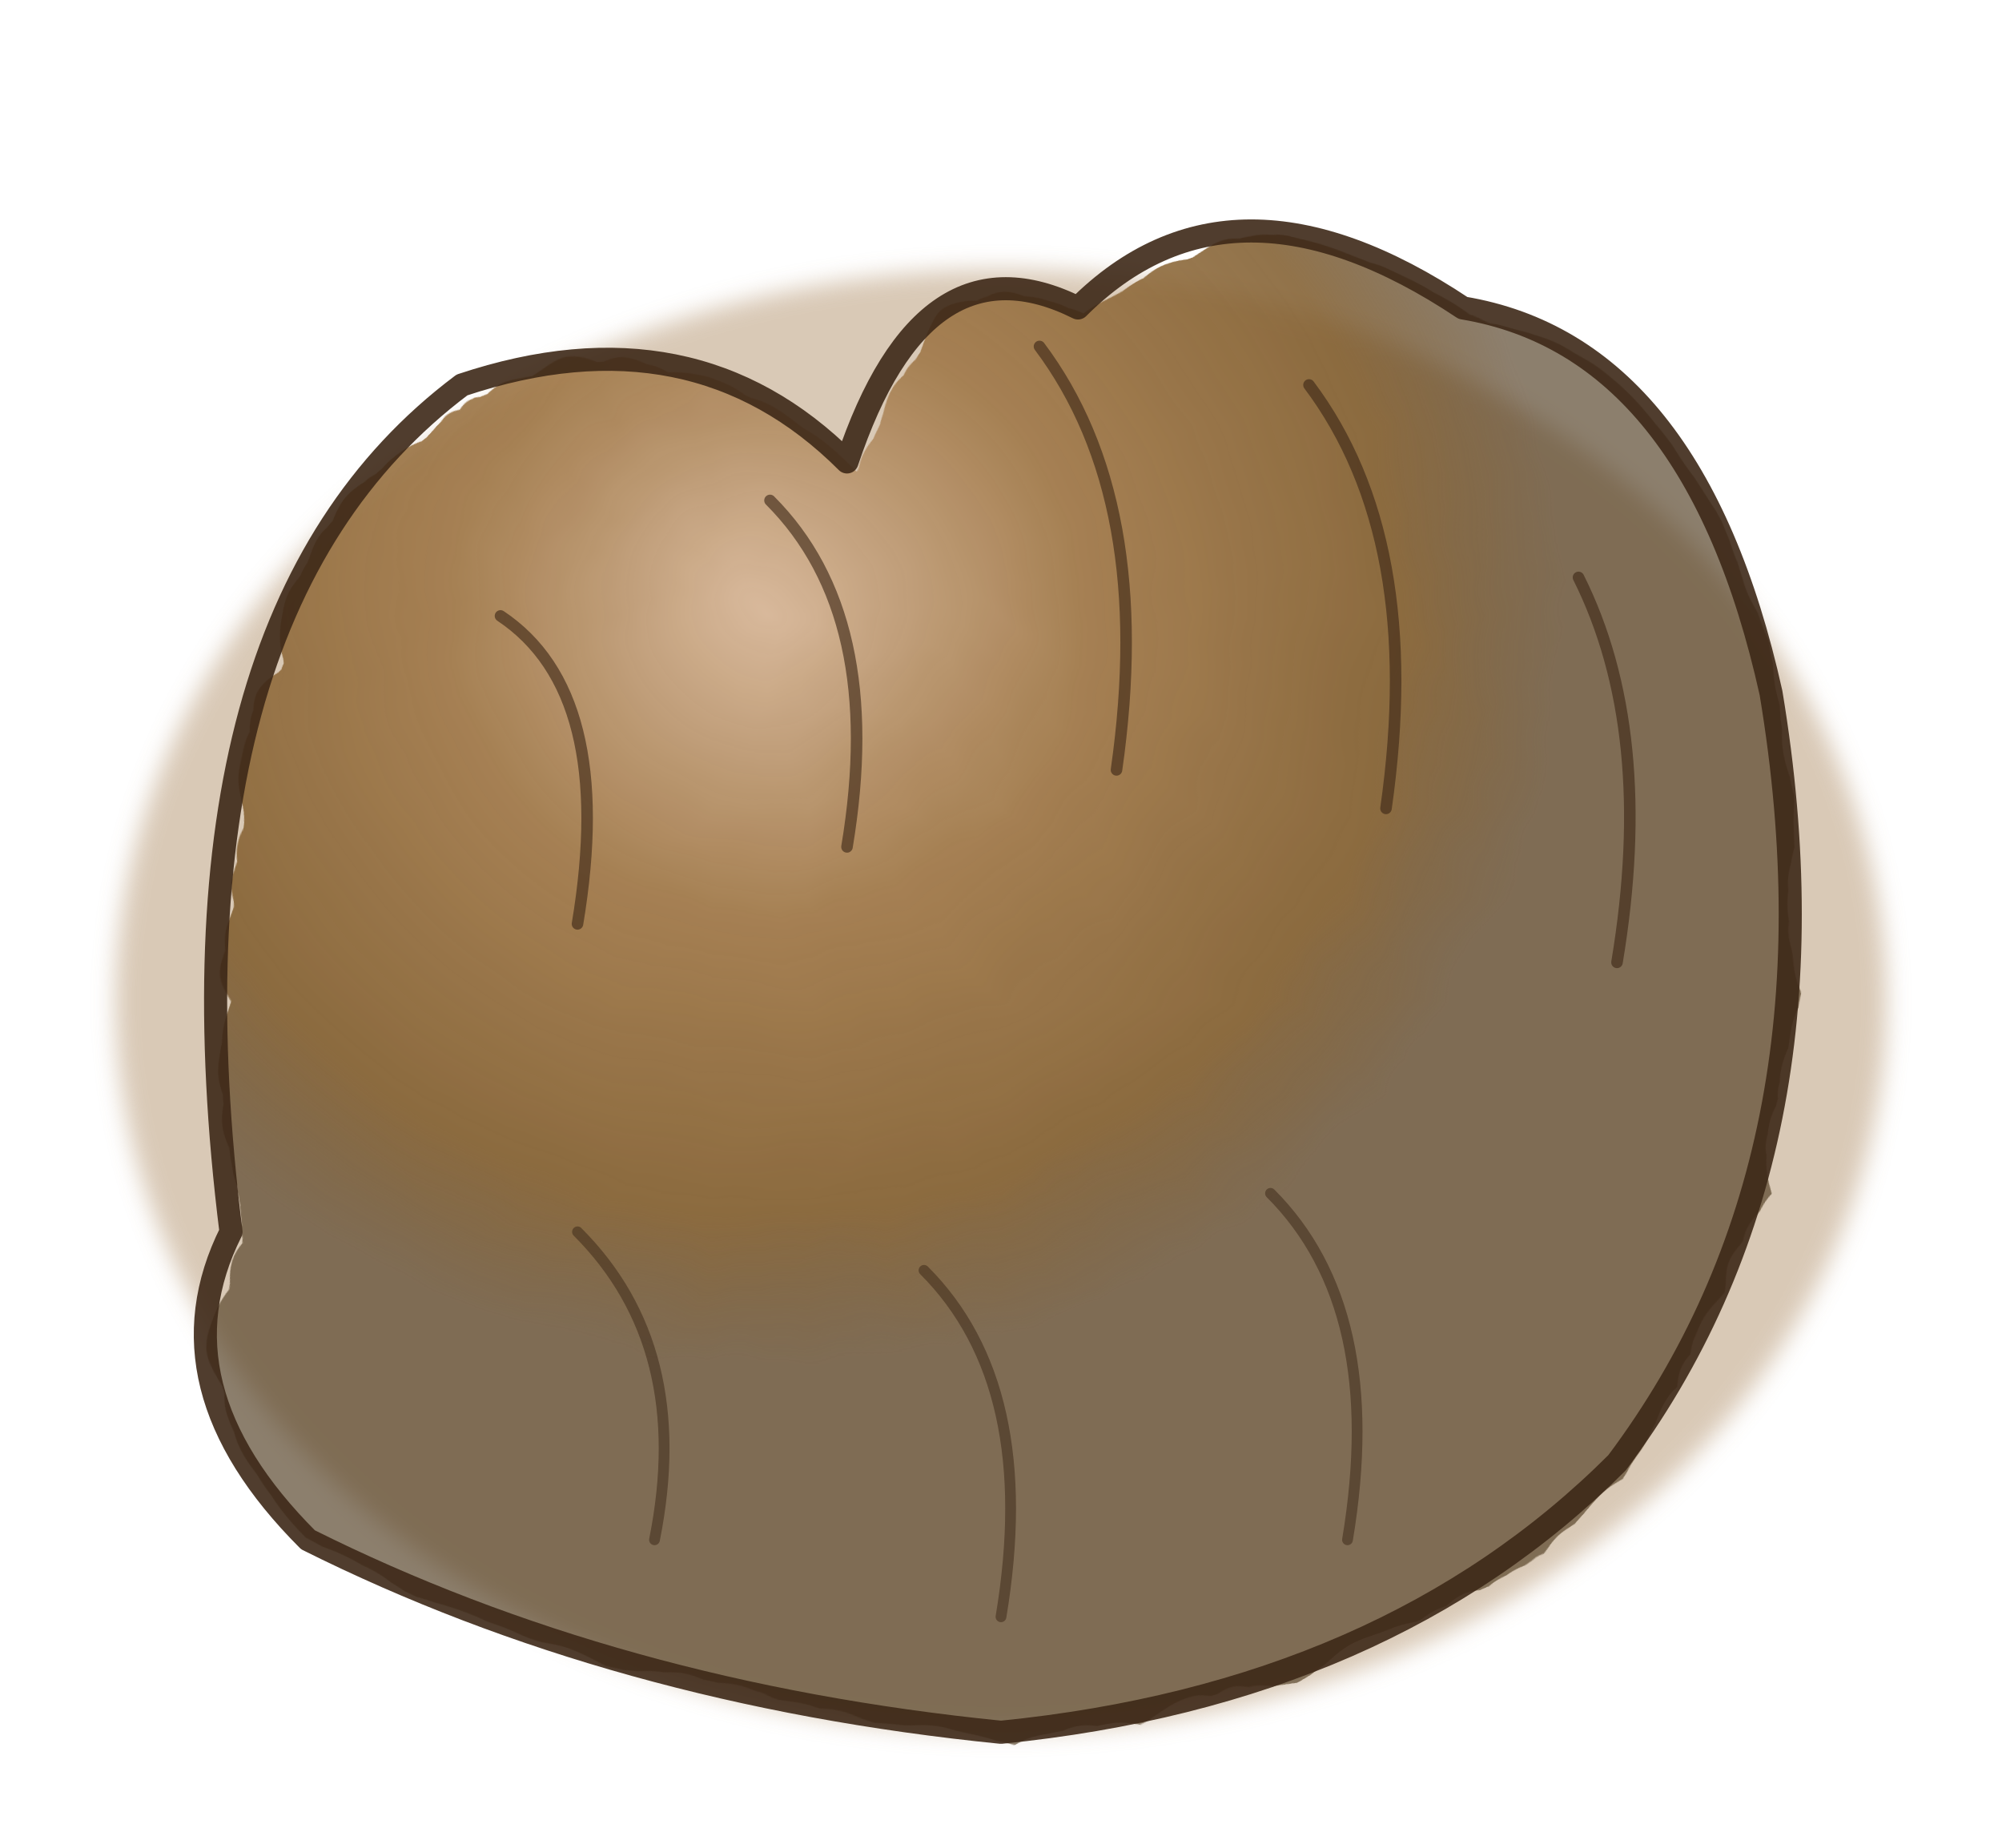
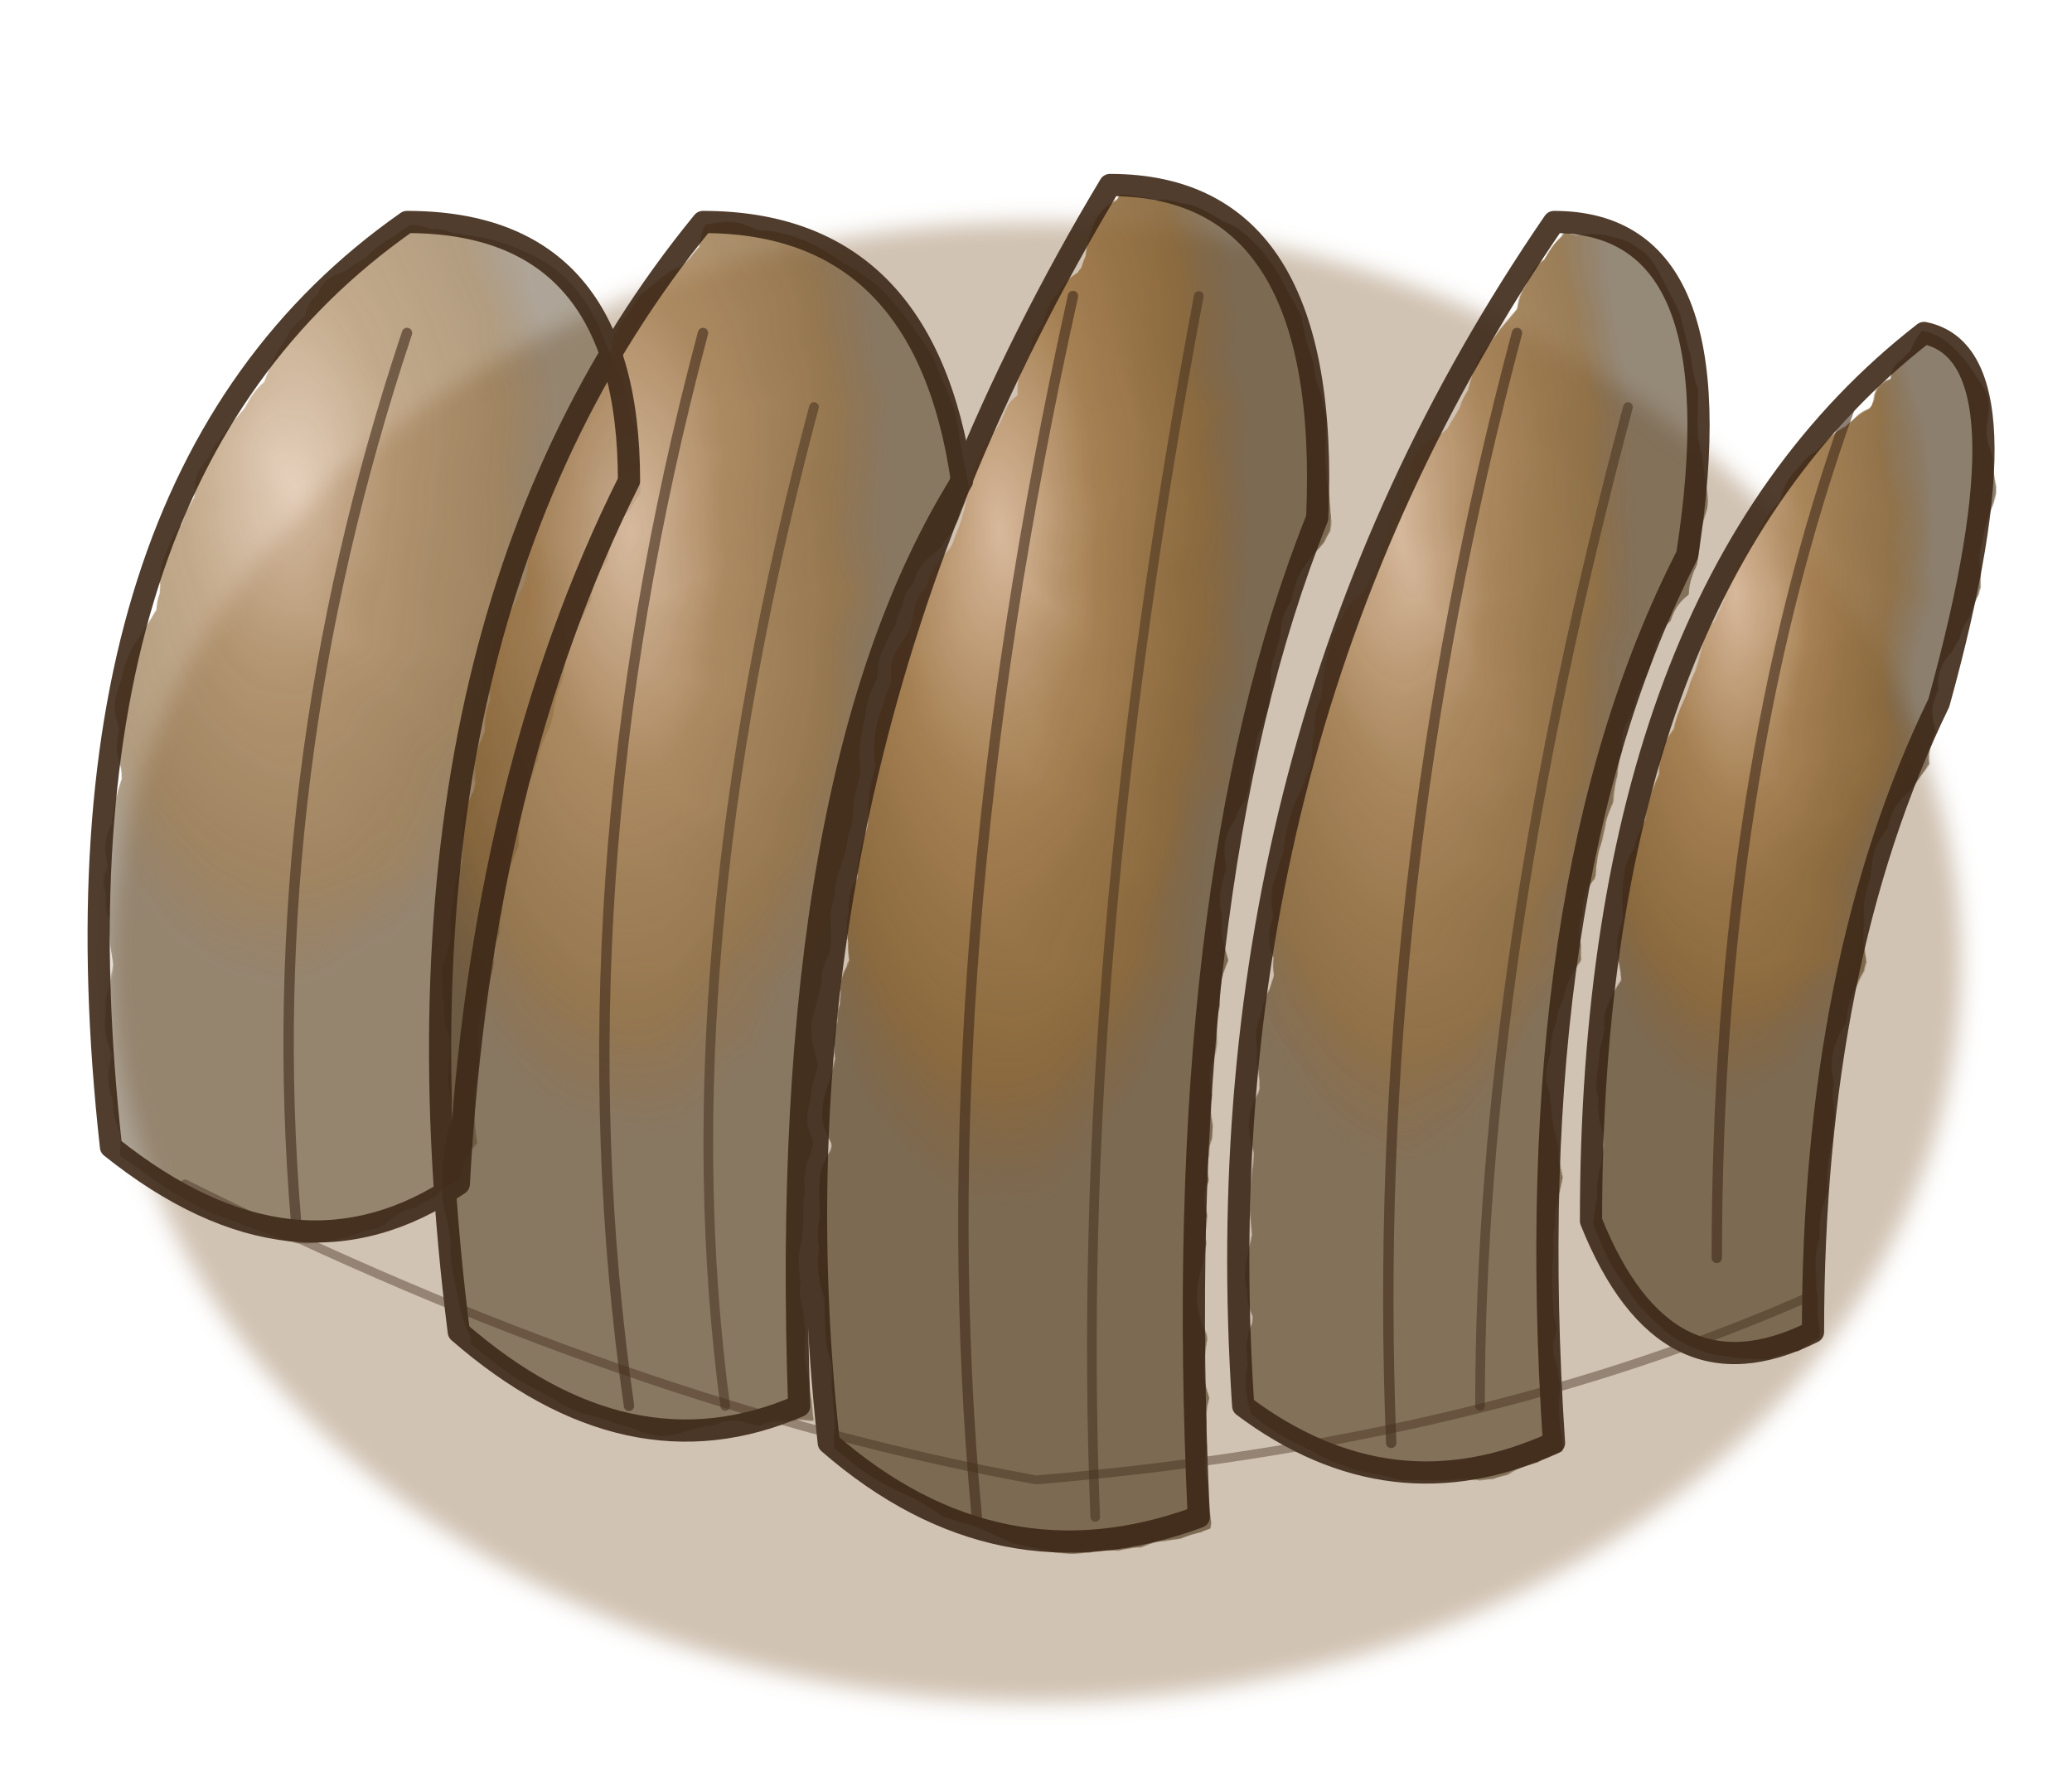
- <svg xmlns="http://www.w3.org/2000/svg" viewBox="-130 -130 260 240" font-family="Noto Sans CJK JP, sans-serif">
+ <svg xmlns="http://www.w3.org/2000/svg" viewBox="-140 -130 280 240" font-family="Noto Sans CJK JP, sans-serif">
  <defs>
    <radialGradient id="wcBodyMaitake" cx="35%" cy="25%">
      <stop offset="0%" stop-color="#D8B89A" stop-opacity="0.95" />
      <stop offset="40%" stop-color="#A07848" stop-opacity="0.9" />
      <stop offset="80%" stop-color="#7E5A2A" stop-opacity="0.85" />
      <stop offset="100%" stop-color="#4F3A1F" stop-opacity="0.65" />
    </radialGradient>
    <radialGradient id="wcLeafMaitake" cx="50%" cy="20%">
      <stop offset="0%" stop-color="#9BCB7A" stop-opacity="0.9" />
      <stop offset="60%" stop-color="#5D8F3D" stop-opacity="0.7" />
      <stop offset="100%" stop-color="#2C5F2D" stop-opacity="0.5" />
    </radialGradient>
    <filter id="wcRoughMaitake" x="-10%" y="-10%" width="120%" height="120%">
      <feTurbulence baseFrequency="0.04" numOctaves="3" seed="103" />
      <feDisplacementMap in="SourceGraphic" scale="4" />
    </filter>
    <filter id="wcBlurMaitake">
      <feGaussianBlur stdDeviation="1.5" />
    </filter>
  </defs>
  <g filter="url(#wcBlurMaitake)" opacity="0.4">
-     <ellipse cx="0" cy="0" rx="115" ry="95" fill="#A07848" />
+     <ellipse cx="0" cy="0" rx="125" ry="100" fill="#8B6840" />
  </g>
  <g filter="url(#wcRoughMaitake)">
-     <path d="M -100 30 Q -110 -50 -70 -80 Q -40 -90 -20 -70 Q -10 -100 10 -90 Q 30 -110 60 -90 Q 90 -85 100 -40 Q 110 20 80 60 Q 50 90 0 95 Q -50 90 -90 70 Q -110 50 -100 30 Z" fill="url(#wcBodyMaitake)" />
+     <path d="M -125 25 Q -135 -65 -85 -100 Q -55 -100 -55 -65 Q -75 -25 -78 30 Q -100 45 -125 25 Z" fill="url(#wcBodyMaitake)" opacity="0.7" />
+     <path d="M -78 50 Q -90 -45 -45 -100 Q -15 -100 -10 -65 Q -35 -25 -32 60 Q -55 70 -78 50 Z" fill="url(#wcBodyMaitake)" opacity="0.85" />
+     <path d="M -28 65 Q -38 -25 10 -105 Q 40 -105 38 -60 Q 18 -10 22 75 Q -5 85 -28 65 Z" fill="url(#wcBodyMaitake)" />
+     <path d="M 28 60 Q 22 -30 70 -100 Q 95 -100 88 -55 Q 65 -10 70 65 Q 48 75 28 60 Z" fill="url(#wcBodyMaitake)" opacity="0.92" />
+     <path d="M 75 35 Q 75 -50 120 -85 Q 135 -82 122 -35 Q 105 0 105 50 Q 85 60 75 35 Z" fill="url(#wcBodyMaitake)" />
  </g>
  <g stroke="#3D2817" stroke-width="3" fill="none" stroke-linecap="round" stroke-linejoin="round" opacity="0.9">
-     <path d="M -100 30 Q -110 -50 -70 -80 Q -40 -90 -20 -70 Q -10 -100 10 -90 Q 30 -110 60 -90 Q 90 -85 100 -40 Q 110 20 80 60 Q 50 90 0 95 Q -50 90 -90 70 Q -110 50 -100 30 Z" />
-     <path d="M -65 -50 Q -50 -40 -55 -10" opacity="0.7" stroke-width="1.5" />
-     <path d="M -30 -65 Q -15 -50 -20 -20" opacity="0.7" stroke-width="1.5" />
-     <path d="M 5 -85 Q 20 -65 15 -30" opacity="0.7" stroke-width="1.5" />
-     <path d="M 40 -80 Q 55 -60 50 -25" opacity="0.7" stroke-width="1.5" />
-     <path d="M 75 -55 Q 85 -35 80 -5" opacity="0.7" stroke-width="1.5" />
-     <path d="M -55 30 Q -40 45 -45 70" opacity="0.6" stroke-width="1.4" />
-     <path d="M -10 35 Q 5 50 0 80" opacity="0.6" stroke-width="1.4" />
-     <path d="M 35 25 Q 50 40 45 70" opacity="0.6" stroke-width="1.4" />
+     <path d="M -125 25 Q -135 -65 -85 -100 Q -55 -100 -55 -65 Q -75 -25 -78 30 Q -100 45 -125 25 Z" />
+     <path d="M -78 50 Q -90 -45 -45 -100 Q -15 -100 -10 -65 Q -35 -25 -32 60 Q -55 70 -78 50 Z" />
+     <path d="M -28 65 Q -38 -25 10 -105 Q 40 -105 38 -60 Q 18 -10 22 75 Q -5 85 -28 65 Z" />
+     <path d="M 28 60 Q 22 -30 70 -100 Q 95 -100 88 -55 Q 65 -10 70 65 Q 48 75 28 60 Z" />
+     <path d="M 75 35 Q 75 -50 120 -85 Q 135 -82 122 -35 Q 105 0 105 50 Q 85 60 75 35 Z" />
+     <path d="M -100 35 Q -105 -25 -85 -85" opacity="0.65" stroke-width="1.4" />
+     <path d="M -55 60 Q -65 -10 -45 -85" opacity="0.65" stroke-width="1.4" />
+     <path d="M -42 60 Q -50 0 -30 -75" opacity="0.55" stroke-width="1.3" />
+     <path d="M -8 75 Q -15 0 5 -90" opacity="0.65" stroke-width="1.4" />
+     <path d="M 8 75 Q 5 0 22 -90" opacity="0.55" stroke-width="1.3" />
+     <path d="M 48 65 Q 45 -10 65 -85" opacity="0.65" stroke-width="1.4" />
+     <path d="M 60 60 Q 60 0 80 -75" opacity="0.55" stroke-width="1.3" />
+     <path d="M 92 40 Q 92 -25 110 -75" opacity="0.65" stroke-width="1.4" />
+     <path d="M -115 30 Q -55 60 0 70 Q 60 65 105 45" opacity="0.45" stroke-width="1.2" />
  </g>
</svg>
